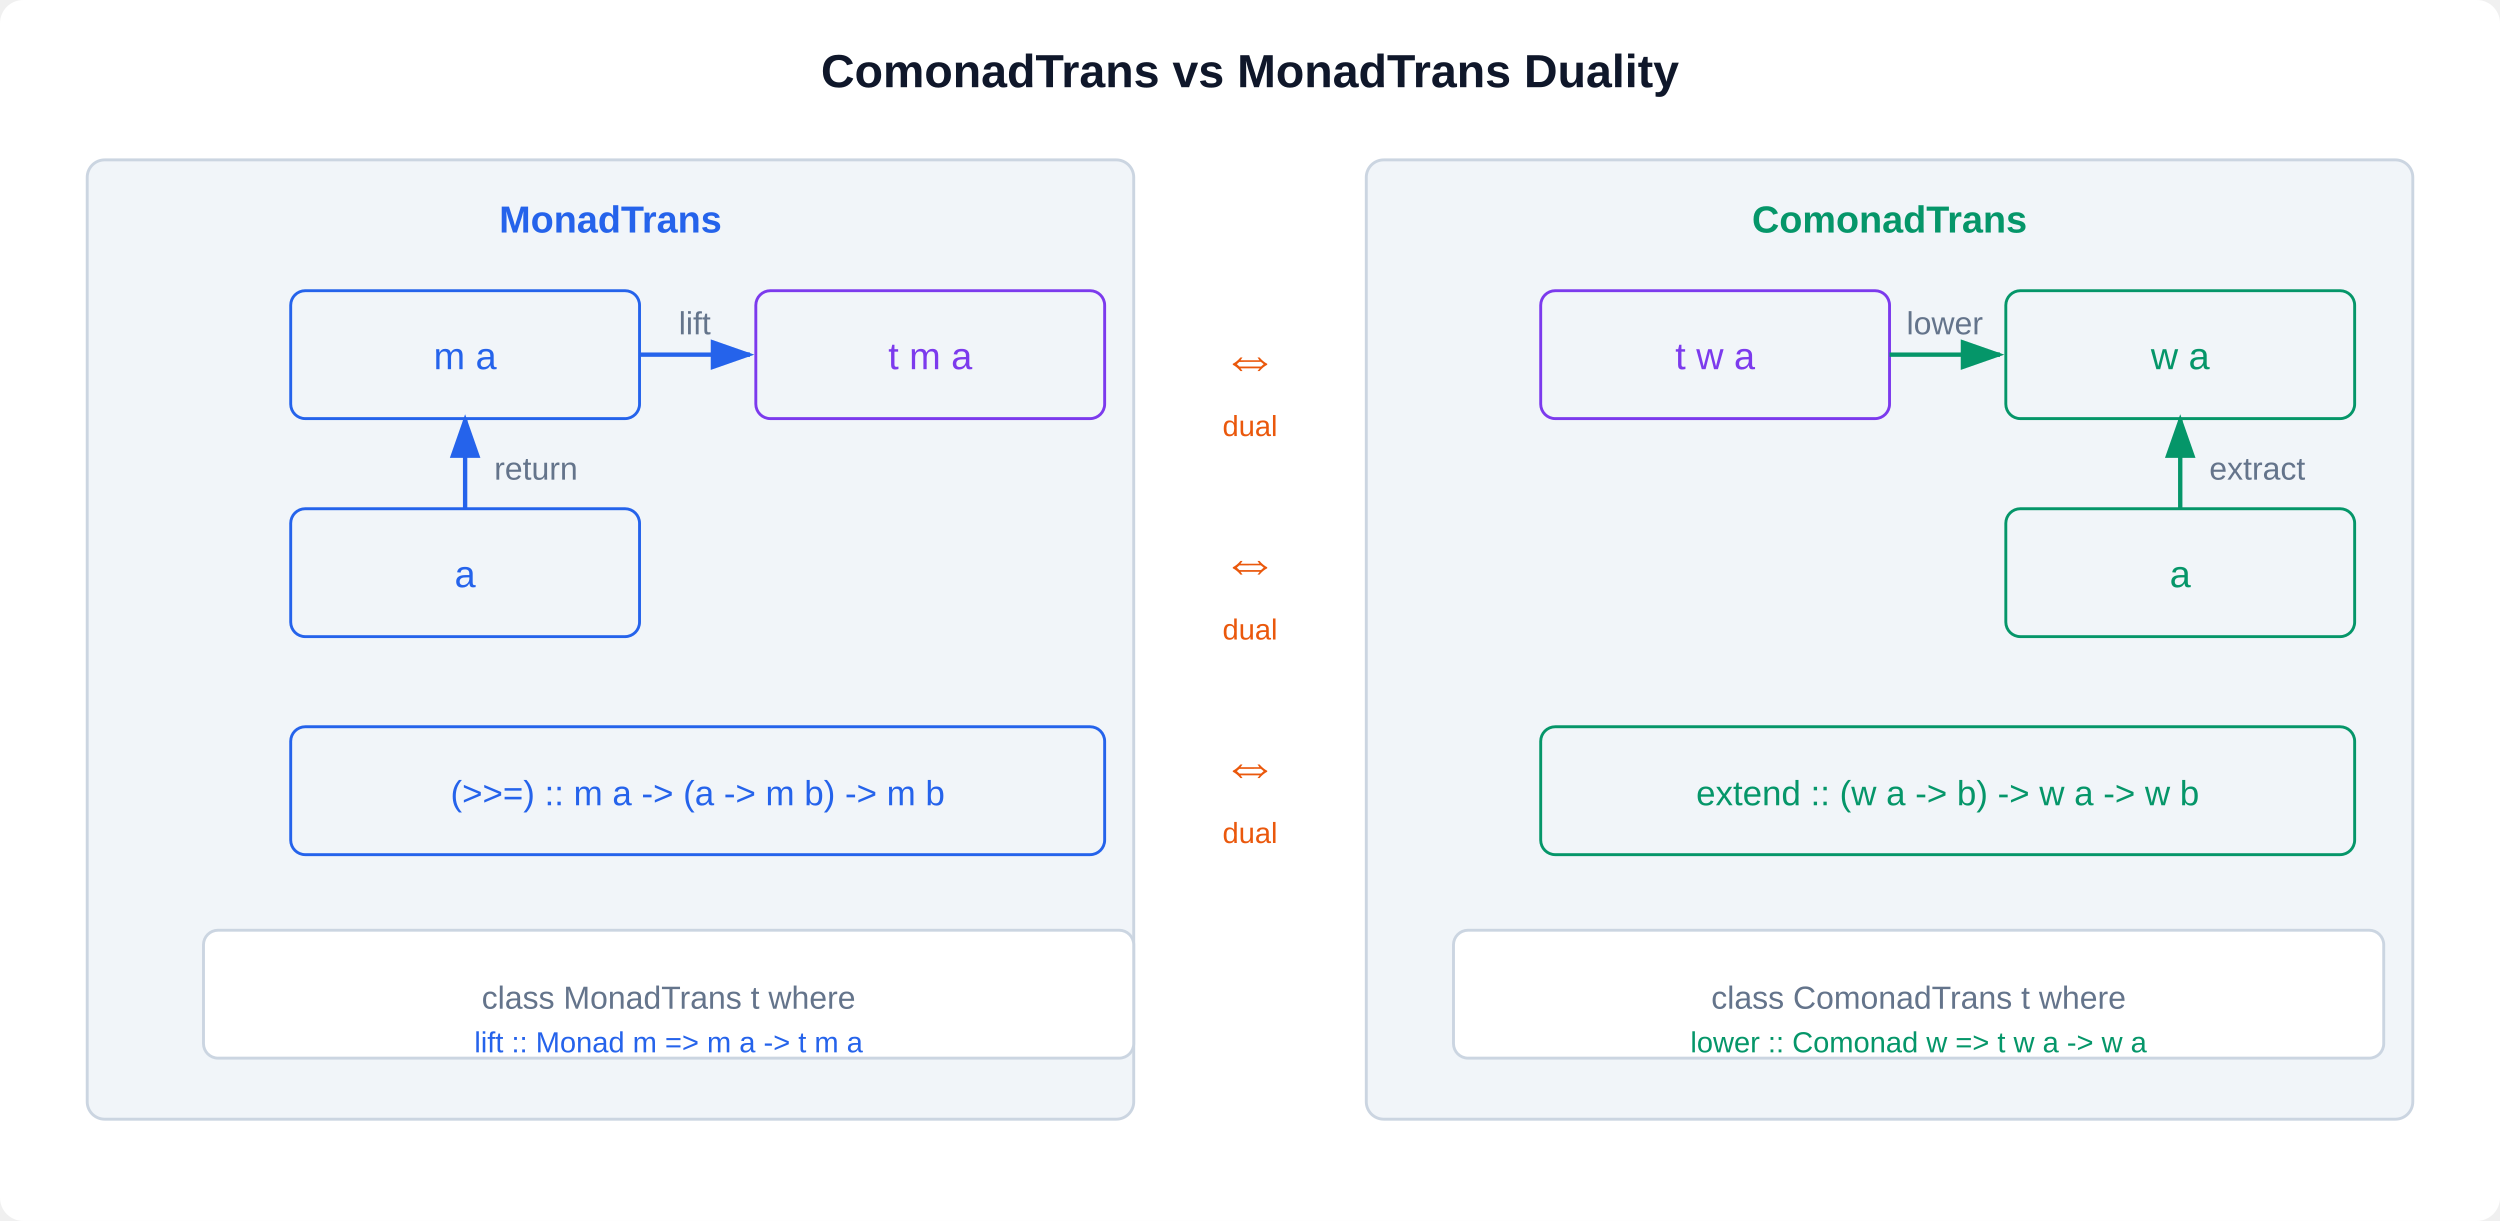
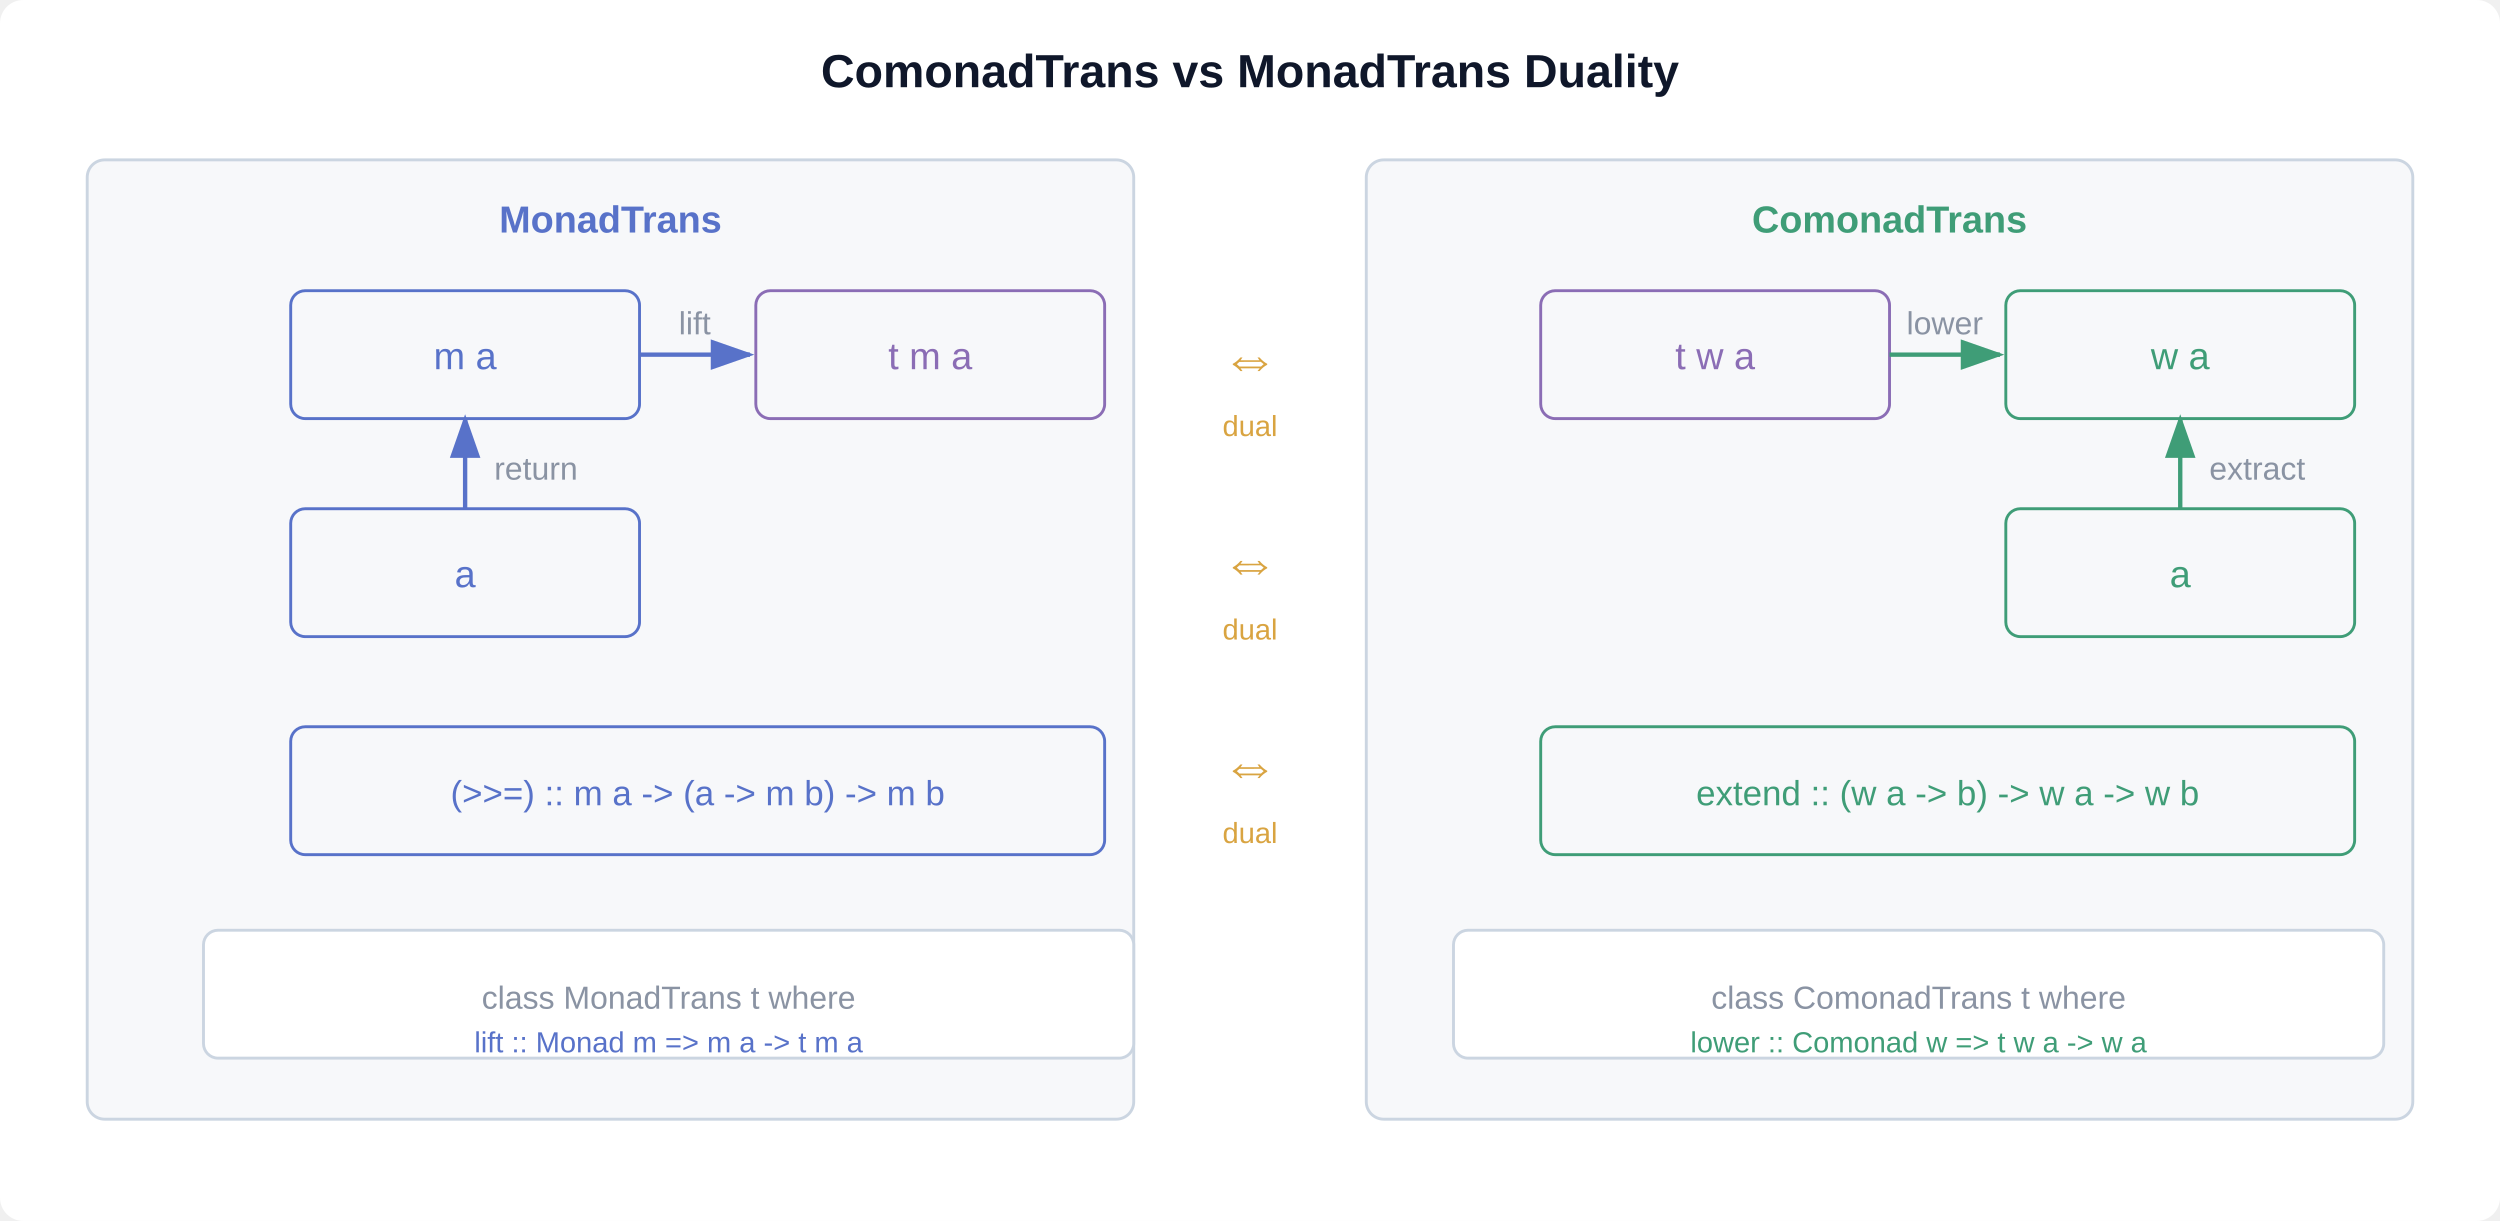
<svg xmlns="http://www.w3.org/2000/svg" width="860" height="420" viewBox="0 0 860 420" font-family="monospace,Arial,sans-serif">
  <rect width="860" height="420" fill="#ffffff" rx="8" />
  <defs>
    <marker id="arr" markerWidth="10" markerHeight="7" refX="9" refY="3.5" orient="auto">
-       <polygon points="0 0, 10 3.5, 0 7" fill="#2563eb" />
+       <polygon points="0 0, 10 3.5, 0 7" fill="#5872c9" />
    </marker>
    <marker id="arr2" markerWidth="10" markerHeight="7" refX="9" refY="3.5" orient="auto">
-       <polygon points="0 0, 10 3.5, 0 7" fill="#059669" />
+       <polygon points="0 0, 10 3.5, 0 7" fill="#3f9d77" />
    </marker>
    <marker id="arr3" markerWidth="10" markerHeight="7" refX="9" refY="3.5" orient="auto">
-       <polygon points="0 0, 10 3.5, 0 7" fill="#7c3aed" />
+       <polygon points="0 0, 10 3.5, 0 7" fill="#8b6db5" />
    </marker>
  </defs>
  <text x="430" y="30" text-anchor="middle" font-size="16" font-weight="bold" fill="#0f172a">ComonadTrans vs MonadTrans Duality</text>
-   <rect x="30" y="55" width="360" height="330" fill="#f1f5f9" stroke="#cbd5e1" rx="6" />
-   <text x="210" y="80" text-anchor="middle" font-size="13" font-weight="bold" fill="#2563eb">MonadTrans</text>
-   <rect x="100" y="100" width="120" height="44" fill="#f1f5f9" stroke="#2563eb" rx="5" />
-   <text x="160" y="127" text-anchor="middle" font-size="13" fill="#2563eb">m a</text>
-   <rect x="260" y="100" width="120" height="44" fill="#f1f5f9" stroke="#7c3aed" rx="5" />
-   <text x="320" y="127" text-anchor="middle" font-size="13" fill="#7c3aed">t m a</text>
-   <line x1="220" y1="122" x2="258" y2="122" stroke="#2563eb" stroke-width="1.5" marker-end="url(#arr)" />
-   <text x="239" y="115" text-anchor="middle" font-size="11" fill="#64748b">lift</text>
-   <rect x="100" y="175" width="120" height="44" fill="#f1f5f9" stroke="#2563eb" rx="5" />
-   <text x="160" y="202" text-anchor="middle" font-size="13" fill="#2563eb">a</text>
-   <line x1="160" y1="175" x2="160" y2="144" stroke="#2563eb" stroke-width="1.5" marker-end="url(#arr)" />
-   <text x="170" y="165" font-size="11" fill="#64748b">return</text>
-   <rect x="100" y="250" width="280" height="44" fill="#f1f5f9" stroke="#2563eb" rx="5" />
-   <text x="240" y="277" text-anchor="middle" font-size="12" fill="#2563eb">(&gt;&gt;=) :: m a -&gt; (a -&gt; m b) -&gt; m b</text>
+   <rect x="30" y="55" width="360" height="330" fill="#f7f8fa" stroke="#cbd5e1" rx="6" />
+   <text x="210" y="80" text-anchor="middle" font-size="13" font-weight="bold" fill="#5872c9">MonadTrans</text>
+   <rect x="100" y="100" width="120" height="44" fill="#f7f8fa" stroke="#5872c9" rx="5" />
+   <text x="160" y="127" text-anchor="middle" font-size="13" fill="#5872c9">m a</text>
+   <rect x="260" y="100" width="120" height="44" fill="#f7f8fa" stroke="#8b6db5" rx="5" />
+   <text x="320" y="127" text-anchor="middle" font-size="13" fill="#8b6db5">t m a</text>
+   <line x1="220" y1="122" x2="258" y2="122" stroke="#5872c9" stroke-width="1.5" marker-end="url(#arr)" />
+   <text x="239" y="115" text-anchor="middle" font-size="11" fill="#8a93a3">lift</text>
+   <rect x="100" y="175" width="120" height="44" fill="#f7f8fa" stroke="#5872c9" rx="5" />
+   <text x="160" y="202" text-anchor="middle" font-size="13" fill="#5872c9">a</text>
+   <line x1="160" y1="175" x2="160" y2="144" stroke="#5872c9" stroke-width="1.5" marker-end="url(#arr)" />
+   <text x="170" y="165" font-size="11" fill="#8a93a3">return</text>
+   <rect x="100" y="250" width="280" height="44" fill="#f7f8fa" stroke="#5872c9" rx="5" />
+   <text x="240" y="277" text-anchor="middle" font-size="12" fill="#5872c9">(&gt;&gt;=) :: m a -&gt; (a -&gt; m b) -&gt; m b</text>
  <rect x="70" y="320" width="320" height="44" fill="#ffffff" stroke="#cbd5e1" rx="5" />
-   <text x="230" y="347" text-anchor="middle" font-size="11" fill="#64748b">class MonadTrans t where</text>
-   <text x="230" y="362" text-anchor="middle" font-size="10" fill="#2563eb">lift :: Monad m =&gt; m a -&gt; t m a</text>
-   <rect x="470" y="55" width="360" height="330" fill="#f1f5f9" stroke="#cbd5e1" rx="6" />
-   <text x="650" y="80" text-anchor="middle" font-size="13" font-weight="bold" fill="#059669">ComonadTrans</text>
-   <rect x="530" y="100" width="120" height="44" fill="#f1f5f9" stroke="#7c3aed" rx="5" />
-   <text x="590" y="127" text-anchor="middle" font-size="13" fill="#7c3aed">t w a</text>
-   <rect x="690" y="100" width="120" height="44" fill="#f1f5f9" stroke="#059669" rx="5" />
-   <text x="750" y="127" text-anchor="middle" font-size="13" fill="#059669">w a</text>
-   <line x1="650" y1="122" x2="688" y2="122" stroke="#059669" stroke-width="1.5" marker-end="url(#arr2)" />
-   <text x="669" y="115" text-anchor="middle" font-size="11" fill="#64748b">lower</text>
-   <rect x="690" y="175" width="120" height="44" fill="#f1f5f9" stroke="#059669" rx="5" />
-   <text x="750" y="202" text-anchor="middle" font-size="13" fill="#059669">a</text>
-   <line x1="750" y1="175" x2="750" y2="144" stroke="#059669" stroke-width="1.5" marker-end="url(#arr2)" />
-   <text x="760" y="165" font-size="11" fill="#64748b">extract</text>
-   <rect x="530" y="250" width="280" height="44" fill="#f1f5f9" stroke="#059669" rx="5" />
-   <text x="670" y="277" text-anchor="middle" font-size="12" fill="#059669">extend :: (w a -&gt; b) -&gt; w a -&gt; w b</text>
+   <text x="230" y="347" text-anchor="middle" font-size="11" fill="#8a93a3">class MonadTrans t where</text>
+   <text x="230" y="362" text-anchor="middle" font-size="10" fill="#5872c9">lift :: Monad m =&gt; m a -&gt; t m a</text>
+   <rect x="470" y="55" width="360" height="330" fill="#f7f8fa" stroke="#cbd5e1" rx="6" />
+   <text x="650" y="80" text-anchor="middle" font-size="13" font-weight="bold" fill="#3f9d77">ComonadTrans</text>
+   <rect x="530" y="100" width="120" height="44" fill="#f7f8fa" stroke="#8b6db5" rx="5" />
+   <text x="590" y="127" text-anchor="middle" font-size="13" fill="#8b6db5">t w a</text>
+   <rect x="690" y="100" width="120" height="44" fill="#f7f8fa" stroke="#3f9d77" rx="5" />
+   <text x="750" y="127" text-anchor="middle" font-size="13" fill="#3f9d77">w a</text>
+   <line x1="650" y1="122" x2="688" y2="122" stroke="#3f9d77" stroke-width="1.5" marker-end="url(#arr2)" />
+   <text x="669" y="115" text-anchor="middle" font-size="11" fill="#8a93a3">lower</text>
+   <rect x="690" y="175" width="120" height="44" fill="#f7f8fa" stroke="#3f9d77" rx="5" />
+   <text x="750" y="202" text-anchor="middle" font-size="13" fill="#3f9d77">a</text>
+   <line x1="750" y1="175" x2="750" y2="144" stroke="#3f9d77" stroke-width="1.5" marker-end="url(#arr2)" />
+   <text x="760" y="165" font-size="11" fill="#8a93a3">extract</text>
+   <rect x="530" y="250" width="280" height="44" fill="#f7f8fa" stroke="#3f9d77" rx="5" />
+   <text x="670" y="277" text-anchor="middle" font-size="12" fill="#3f9d77">extend :: (w a -&gt; b) -&gt; w a -&gt; w b</text>
  <rect x="500" y="320" width="320" height="44" fill="#ffffff" stroke="#cbd5e1" rx="5" />
-   <text x="660" y="347" text-anchor="middle" font-size="11" fill="#64748b">class ComonadTrans t where</text>
-   <text x="660" y="362" text-anchor="middle" font-size="10" fill="#059669">lower :: Comonad w =&gt; t w a -&gt; w a</text>
-   <text x="430" y="130" text-anchor="middle" font-size="20" fill="#ea580c">⇔</text>
-   <text x="430" y="150" text-anchor="middle" font-size="10" fill="#ea580c">dual</text>
-   <text x="430" y="200" text-anchor="middle" font-size="20" fill="#ea580c">⇔</text>
-   <text x="430" y="220" text-anchor="middle" font-size="10" fill="#ea580c">dual</text>
-   <text x="430" y="270" text-anchor="middle" font-size="20" fill="#ea580c">⇔</text>
-   <text x="430" y="290" text-anchor="middle" font-size="10" fill="#ea580c">dual</text>
+   <text x="660" y="347" text-anchor="middle" font-size="11" fill="#8a93a3">class ComonadTrans t where</text>
+   <text x="660" y="362" text-anchor="middle" font-size="10" fill="#3f9d77">lower :: Comonad w =&gt; t w a -&gt; w a</text>
+   <text x="430" y="130" text-anchor="middle" font-size="20" fill="#d9a441">⇔</text>
+   <text x="430" y="150" text-anchor="middle" font-size="10" fill="#d9a441">dual</text>
+   <text x="430" y="200" text-anchor="middle" font-size="20" fill="#d9a441">⇔</text>
+   <text x="430" y="220" text-anchor="middle" font-size="10" fill="#d9a441">dual</text>
+   <text x="430" y="270" text-anchor="middle" font-size="20" fill="#d9a441">⇔</text>
+   <text x="430" y="290" text-anchor="middle" font-size="10" fill="#d9a441">dual</text>
</svg>
